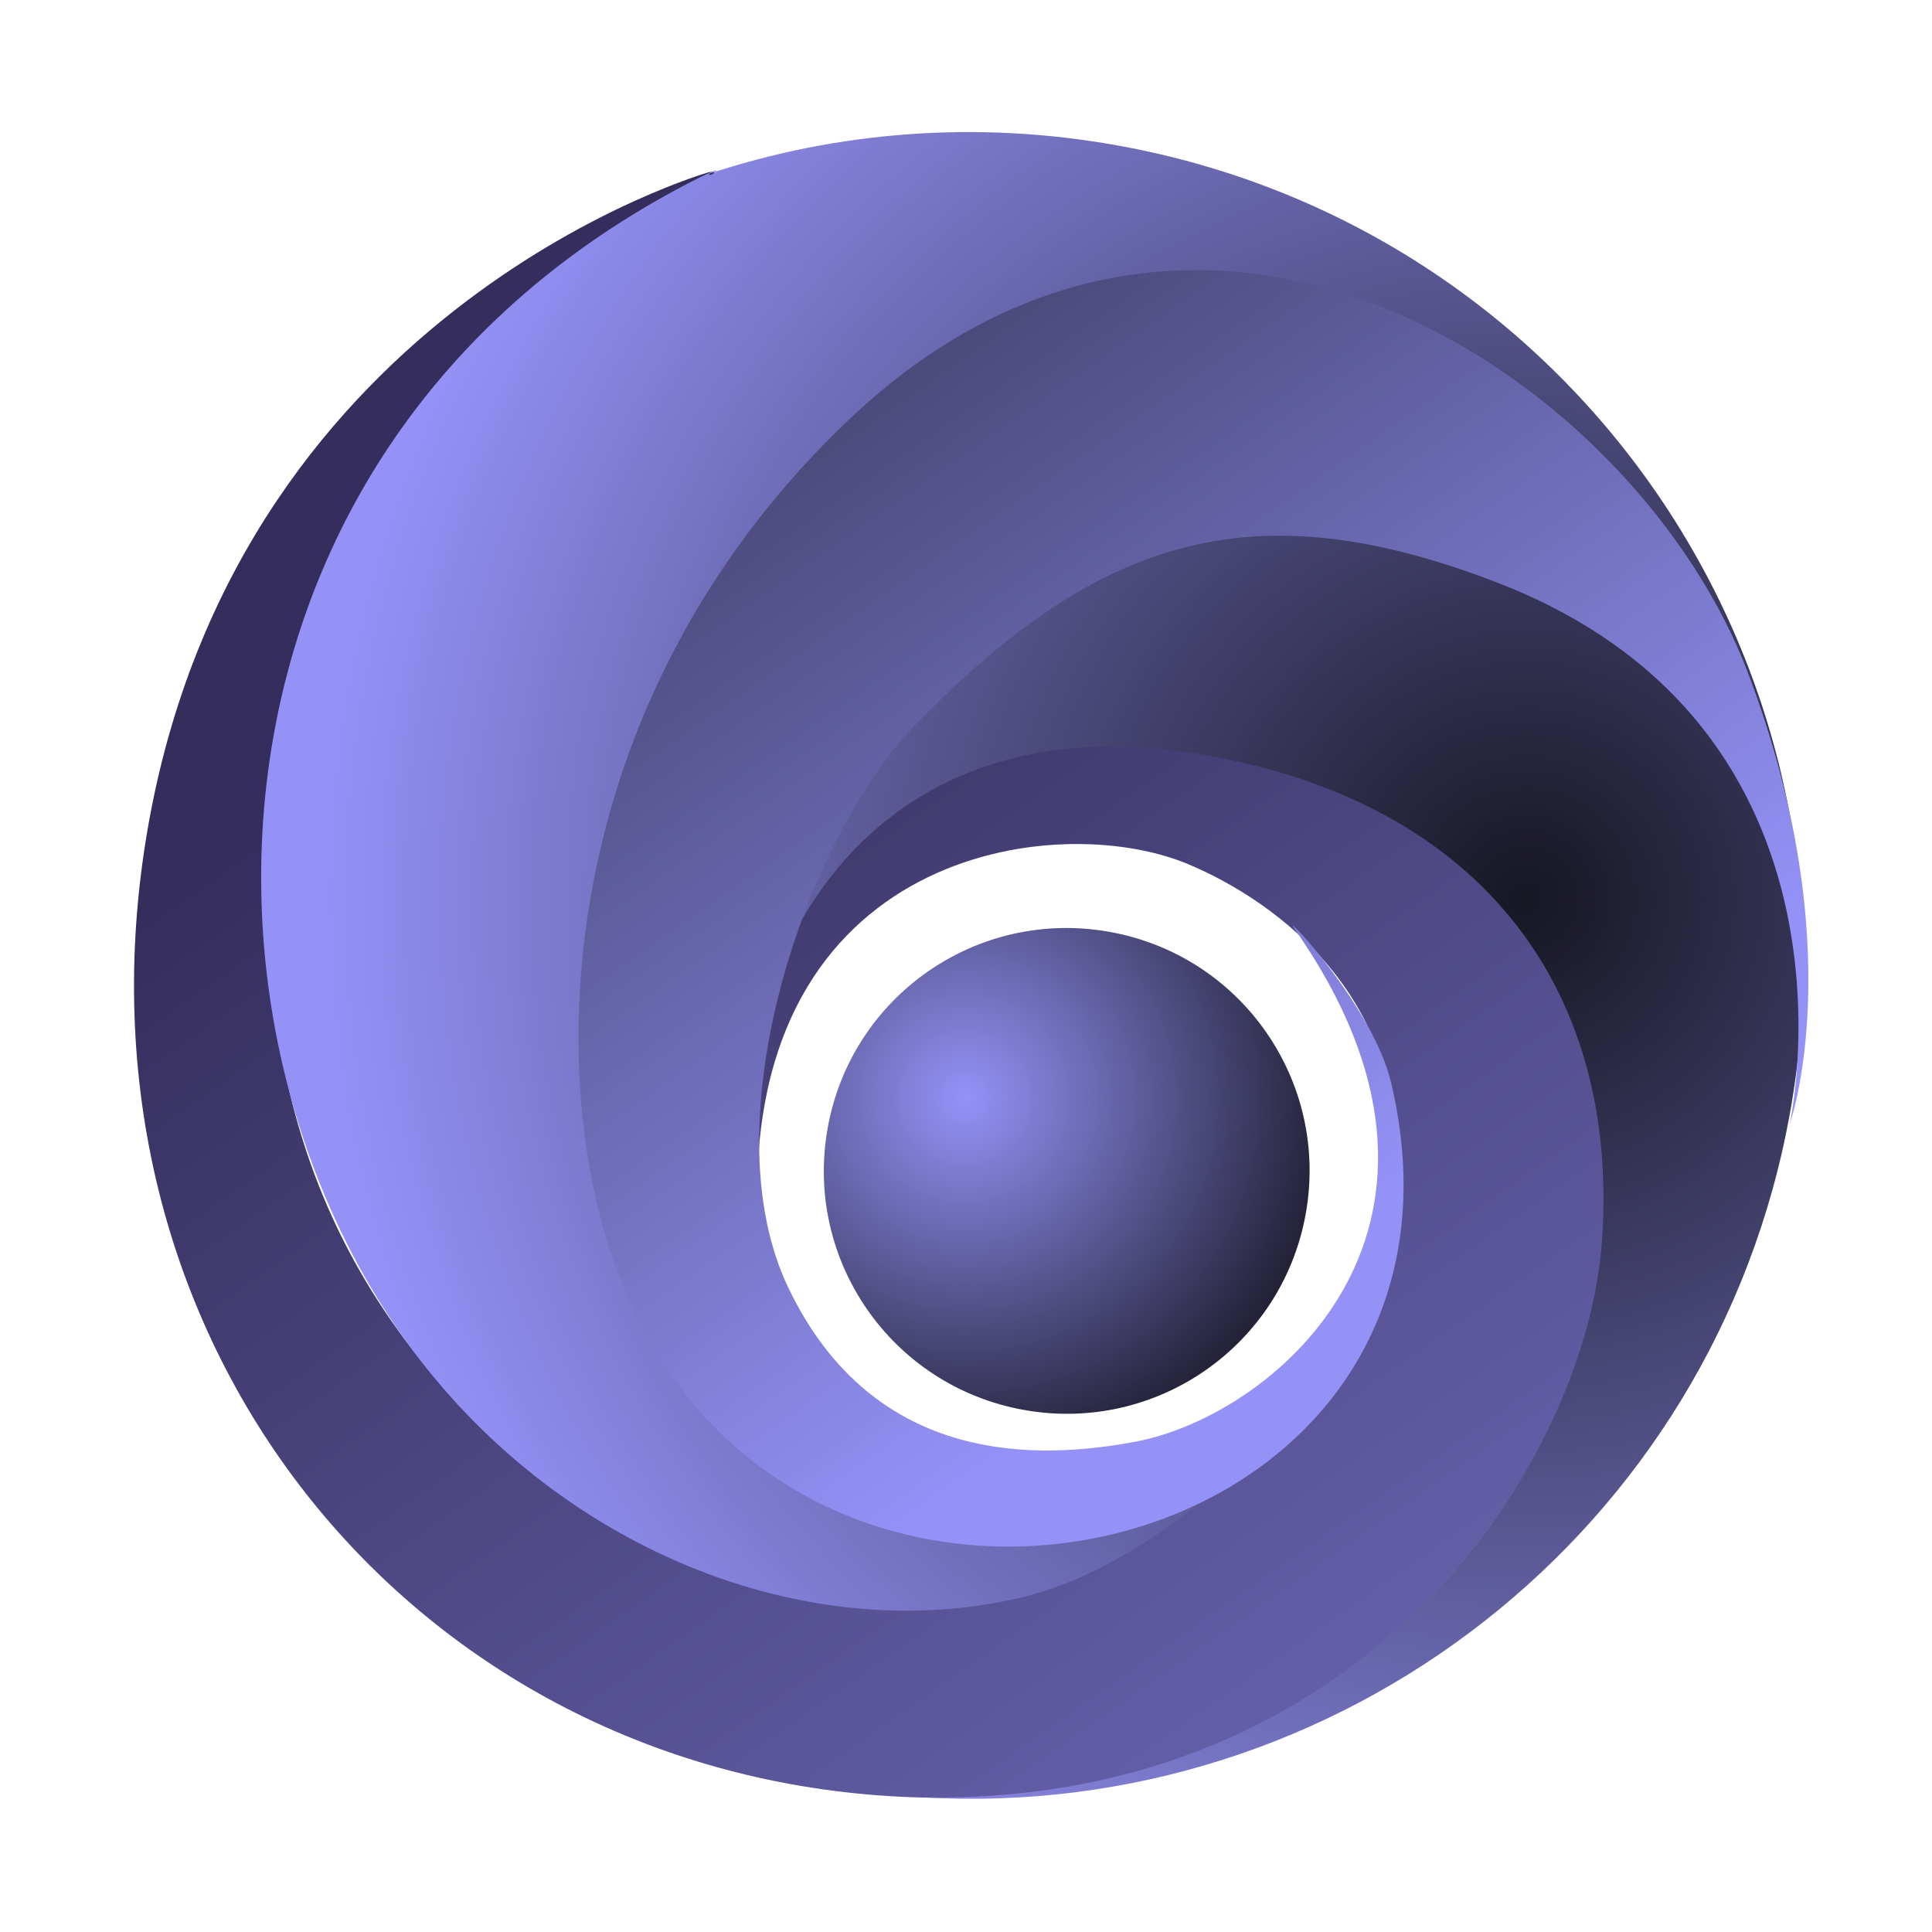
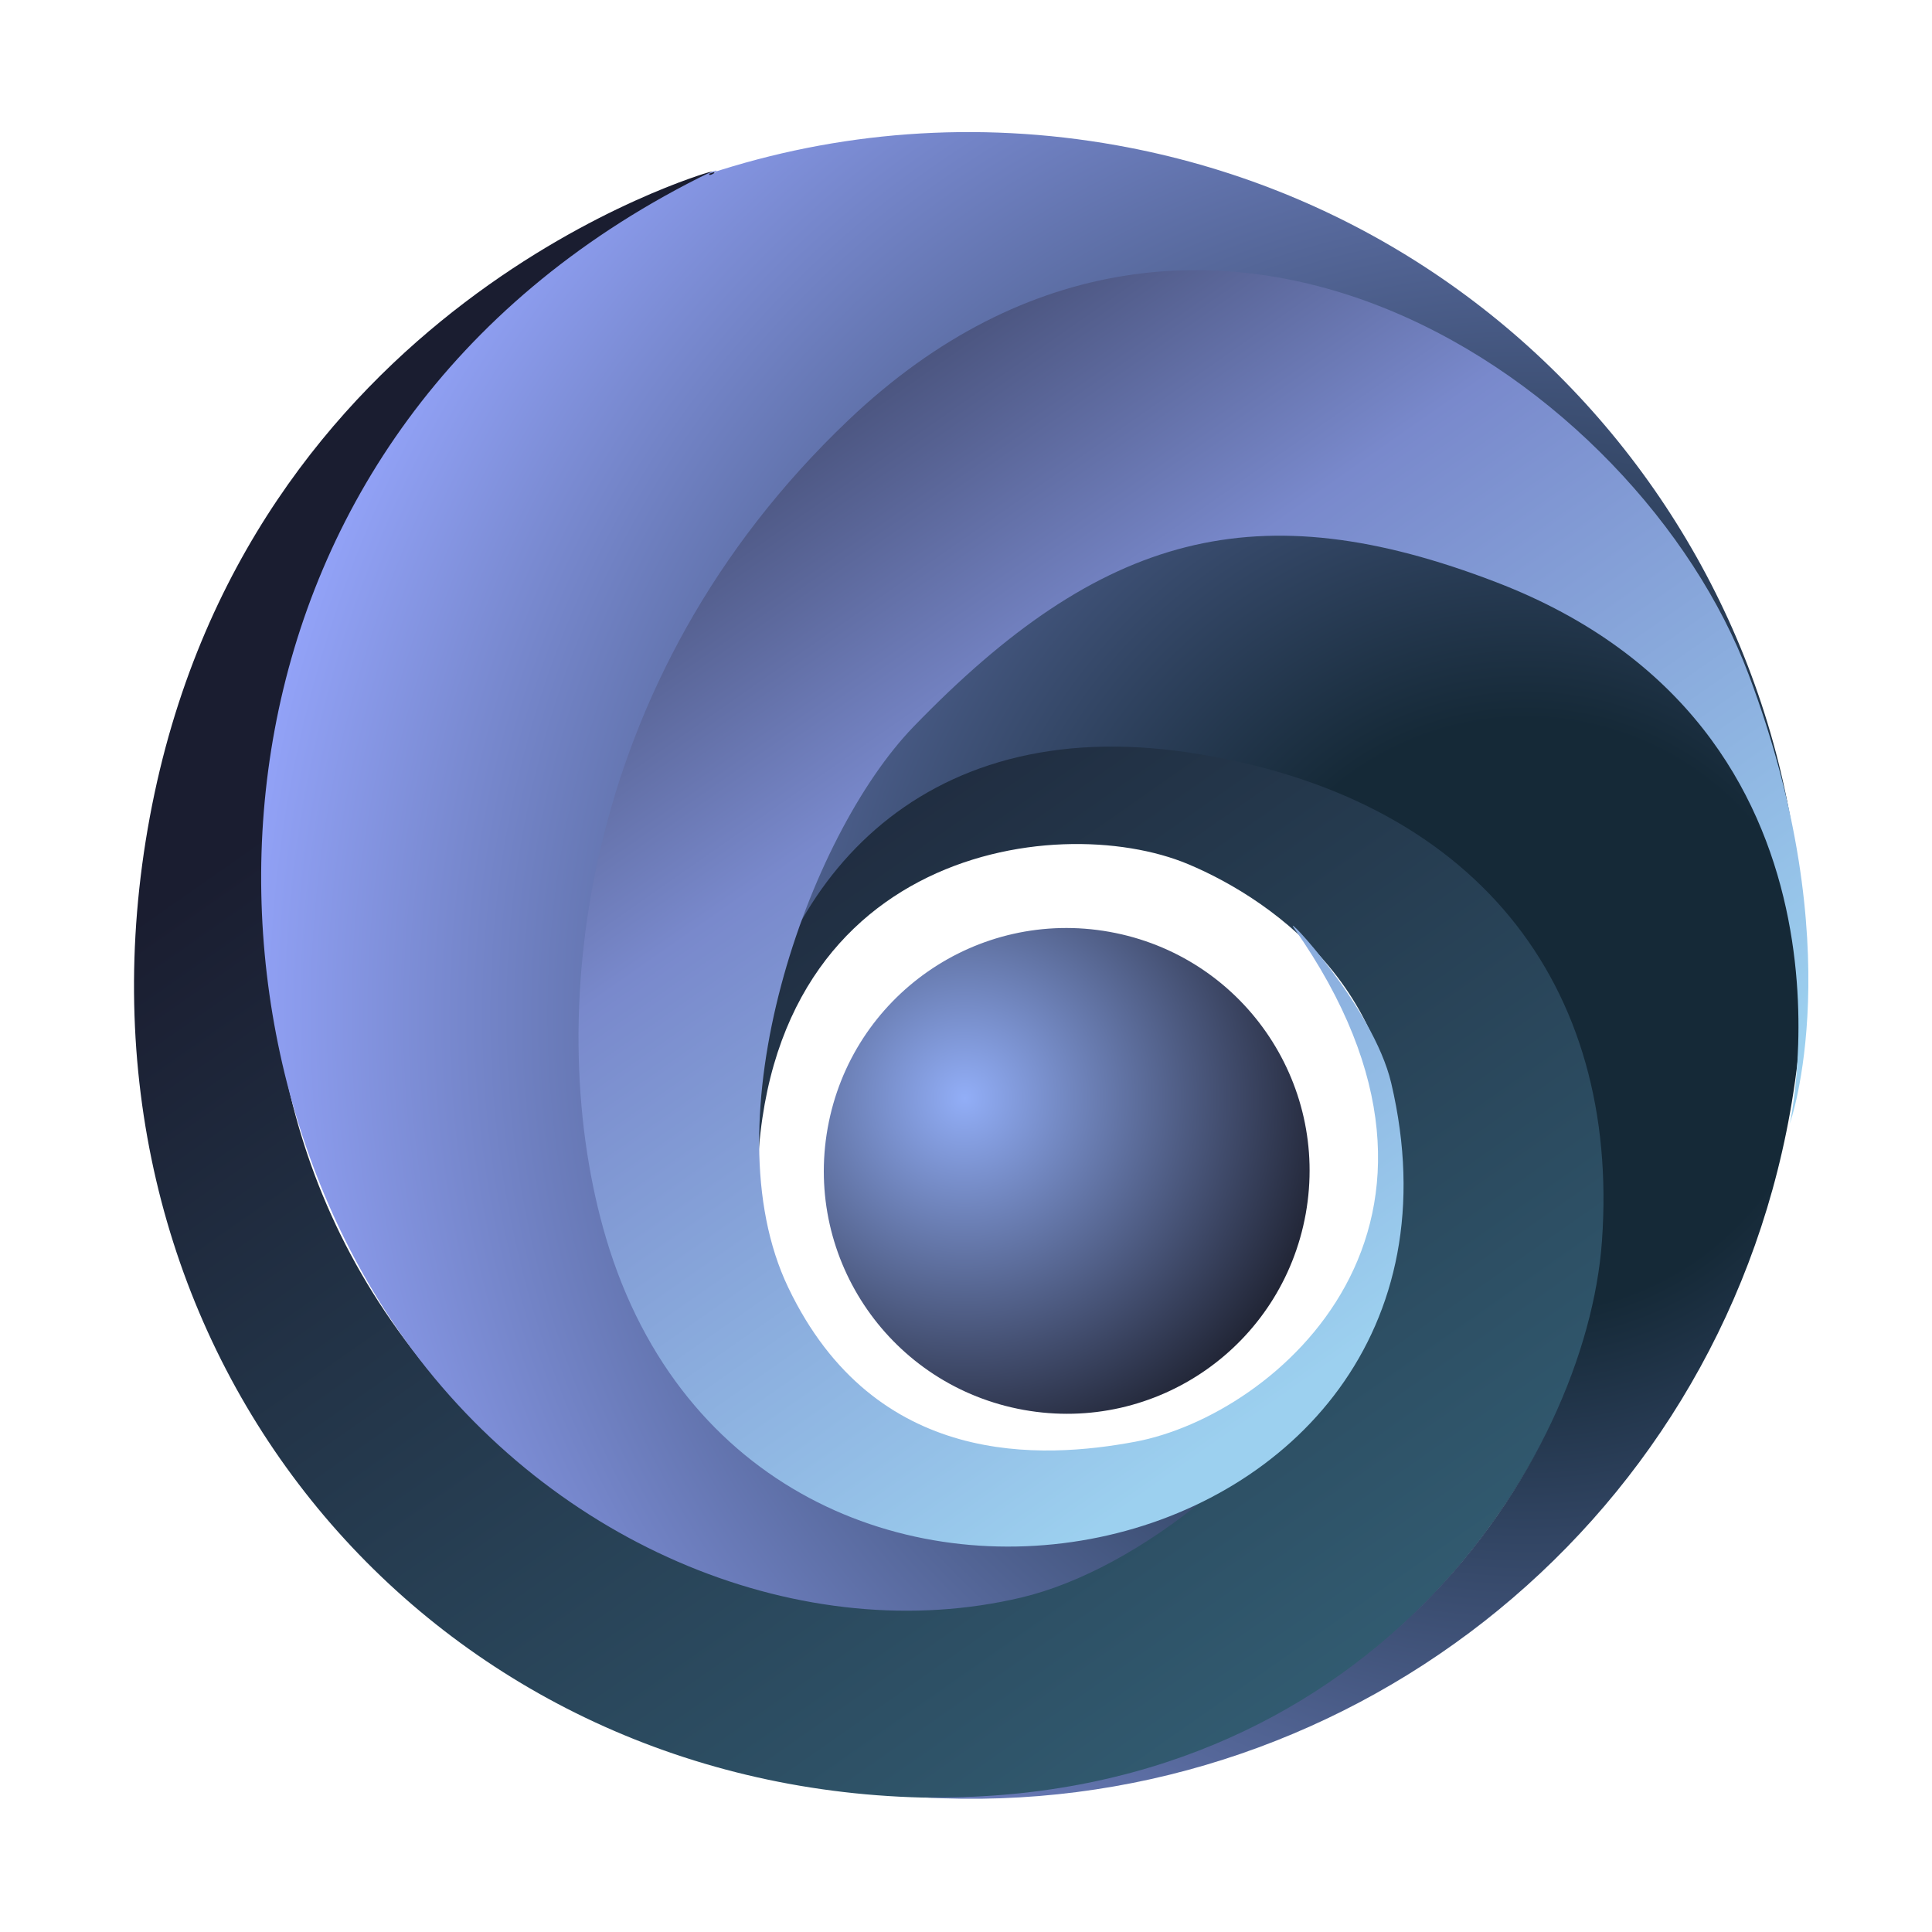
<svg xmlns="http://www.w3.org/2000/svg" viewBox="0 0 720 720" width="720" height="720">
  <defs>
    <linearGradient id="grd1" gradientUnits="userSpaceOnUse" x1="0" y1="0" x2="0" y2="0">
      <stop offset="0" stop-color="#3b2e64" />
      <stop offset="1" stop-color="#9492f7" />
    </linearGradient>
    <radialGradient id="grd2" gradientUnits="userSpaceOnUse" cx="0" cy="0" r="0">
      <stop offset="0" stop-color="#171623" />
      <stop offset="0.94" stop-color="#9492f7" />
    </radialGradient>
    <linearGradient id="grd3" gradientUnits="userSpaceOnUse" x1="-106.331" y1="451.833" x2="470.713" y2="1275.937">
-       <stop offset="0" stop-color="#352e5c" />
-       <stop offset="0.997" stop-color="#9492f7" />
+       <stop offset="0" stop-color="#1a1d30" />
+       <stop offset="1" stop-color="#4a9cb4" />
    </linearGradient>
-     <radialGradient id="grd4" gradientUnits="userSpaceOnUse" cx="568.579" cy="334.919" r="478.809">
-       <stop offset="0" stop-color="#171623" />
-       <stop offset="0.94" stop-color="#9492f7" />
+     <radialGradient id="grd4" gradientUnits="userSpaceOnUse" cx="568.578" cy="378.395" r="478.809">
+       <stop offset="0.23" stop-color="#152937" />
+       <stop offset="1" stop-color="#92a2f7" />
    </radialGradient>
    <linearGradient id="grd5" gradientUnits="userSpaceOnUse" x1="258.284" y1="-118.052" x2="631.241" y2="414.586">
-       <stop offset="0" stop-color="#171623" />
-       <stop offset="0.94" stop-color="#9492f7" />
+       <stop offset="0.176" stop-color="#191c2c" />
+       <stop offset="0.587" stop-color="#7989cc" />
+       <stop offset="1" stop-color="#9cd0ef" />
    </linearGradient>
    <linearGradient id="grd6" gradientUnits="userSpaceOnUse" x1="0" y1="0" x2="0" y2="0">
      <stop offset="0" stop-color="#171623" />
      <stop offset="0.94" stop-color="#9492f7" />
    </linearGradient>
    <linearGradient id="grd7" gradientUnits="userSpaceOnUse" x1="0" y1="0" x2="0" y2="0">
      <stop offset="0" stop-color="#171623" />
      <stop offset="1" stop-color="#9492f7" />
    </linearGradient>
    <linearGradient id="grd8" gradientUnits="userSpaceOnUse" x1="0" y1="0" x2="0" y2="0">
      <stop offset="0" stop-color="#171623" />
      <stop offset="1" stop-color="#9492f7" />
    </linearGradient>
    <radialGradient id="grd9" gradientUnits="userSpaceOnUse" cx="359.515" cy="409.202" r="150.277">
-       <stop offset="0" stop-color="#9492f7" />
-       <stop offset="1" stop-color="#171623" />
+       <stop offset="0" stop-color="#92aef7" />
+       <stop offset="1" stop-color="#161823" />
    </radialGradient>
  </defs>
  <style>
		tspan { white-space:pre }
		.shp0 { fill: url(#grd1) } 
		.shp1 { fill: url(#grd2) } 
		.shp2 { fill: url(#grd3) } 
		.shp3 { fill: url(#grd4) } 
		.shp4 { fill: url(#grd5) } 
		.shp5 { fill: url(#grd6) } 
		.shp6 { fill: url(#grd7) } 
		.shp7 { fill: url(#grd8) } 
		.shp8 { fill: url(#grd9) } 
	</style>
  <path id="Shape 3" class="shp0" d="" />
  <path id="Shape 1" class="shp1" d="" />
  <path id="Shape 2 copy" class="shp2" d="M282.29 451.4C278.16 317.1 393.4 301.34 442.8 322.05C475.02 335.56 529.04 373.07 518.87 447.44C509.51 515.84 435.93 581.27 380.59 594.36C299.96 613.43 208.07 575.83 150.94 499.32C41.21 352.41 130.4 144.05 245.7 78.44C275.67 61.38 264.13 64.19 264.13 64.19C264.13 64.19 91.36 113.28 55.83 304.48C20.47 494.78 148.58 655.36 326.86 669.04C505.13 682.71 590.97 545.75 599.92 458.15C608.93 370.05 551.97 281.82 444.88 268.24C324.12 252.93 287.92 335.94 278.98 408.5C277.87 417.43 282.56 460.46 282.29 451.4Z" />
  <path id="Background copy" fill-rule="evenodd" class="shp3" d="M667.1 414.59C639.05 571.07 498.86 678.78 344.09 669.84C509.33 672.54 591.15 544.48 597 462.54C603.82 367.07 549.98 296.57 443.26 280.48C341.2 265.1 288.08 331.07 279.13 403.63C278.03 412.56 267.92 531.42 379.12 550.4C430.96 559.24 480.72 534.24 504.8 490.68C478.78 541.89 424.06 585.08 380.59 595.36C299.96 614.43 206.56 576.93 150.94 499.32C62.36 375.75 73.54 160.54 260.45 66.28C272.95 59.98 263.61 67 264.31 64.73C311.72 49.1 363.61 44.72 416.28 54.17C585.29 84.47 697.41 245.57 667.1 414.59Z" />
  <path id="Shape 2 copy 2" class="shp4" d="M482.31 345.97C559.56 455.91 475.71 527.45 423.06 537.29C388.73 543.71 326.1 547.52 293.74 479.79C263.97 417.51 300.89 311.73 340.42 270.85C410.43 198.44 468.55 182.73 557.67 217C699.59 271.56 667.01 418.76 667.01 418.76C667.01 418.76 690.2 353.78 651.67 251.37C610.63 142.32 448.83 30.44 316.23 156.52C214.38 253.38 202.18 381.85 225.89 461.53C282.03 650.15 562.13 589.17 518.47 403.63C511.74 375.04 477.1 338.55 482.31 345.97Z" />
  <path id="Shape 3" class="shp5" d="" />
  <path id="Shape 3" class="shp6" d="" />
  <path id="Shape 2" class="shp7" d="" />
  <path id="Layer 1" fill-rule="evenodd" class="shp8" d="M486.61 452.33C477.78 501.59 430.82 534.27 381.56 525.44C332.29 516.6 299.62 469.65 308.45 420.38C317.28 371.12 364.24 338.44 413.5 347.28C462.77 356.11 495.44 403.06 486.61 452.33Z" />
</svg>
